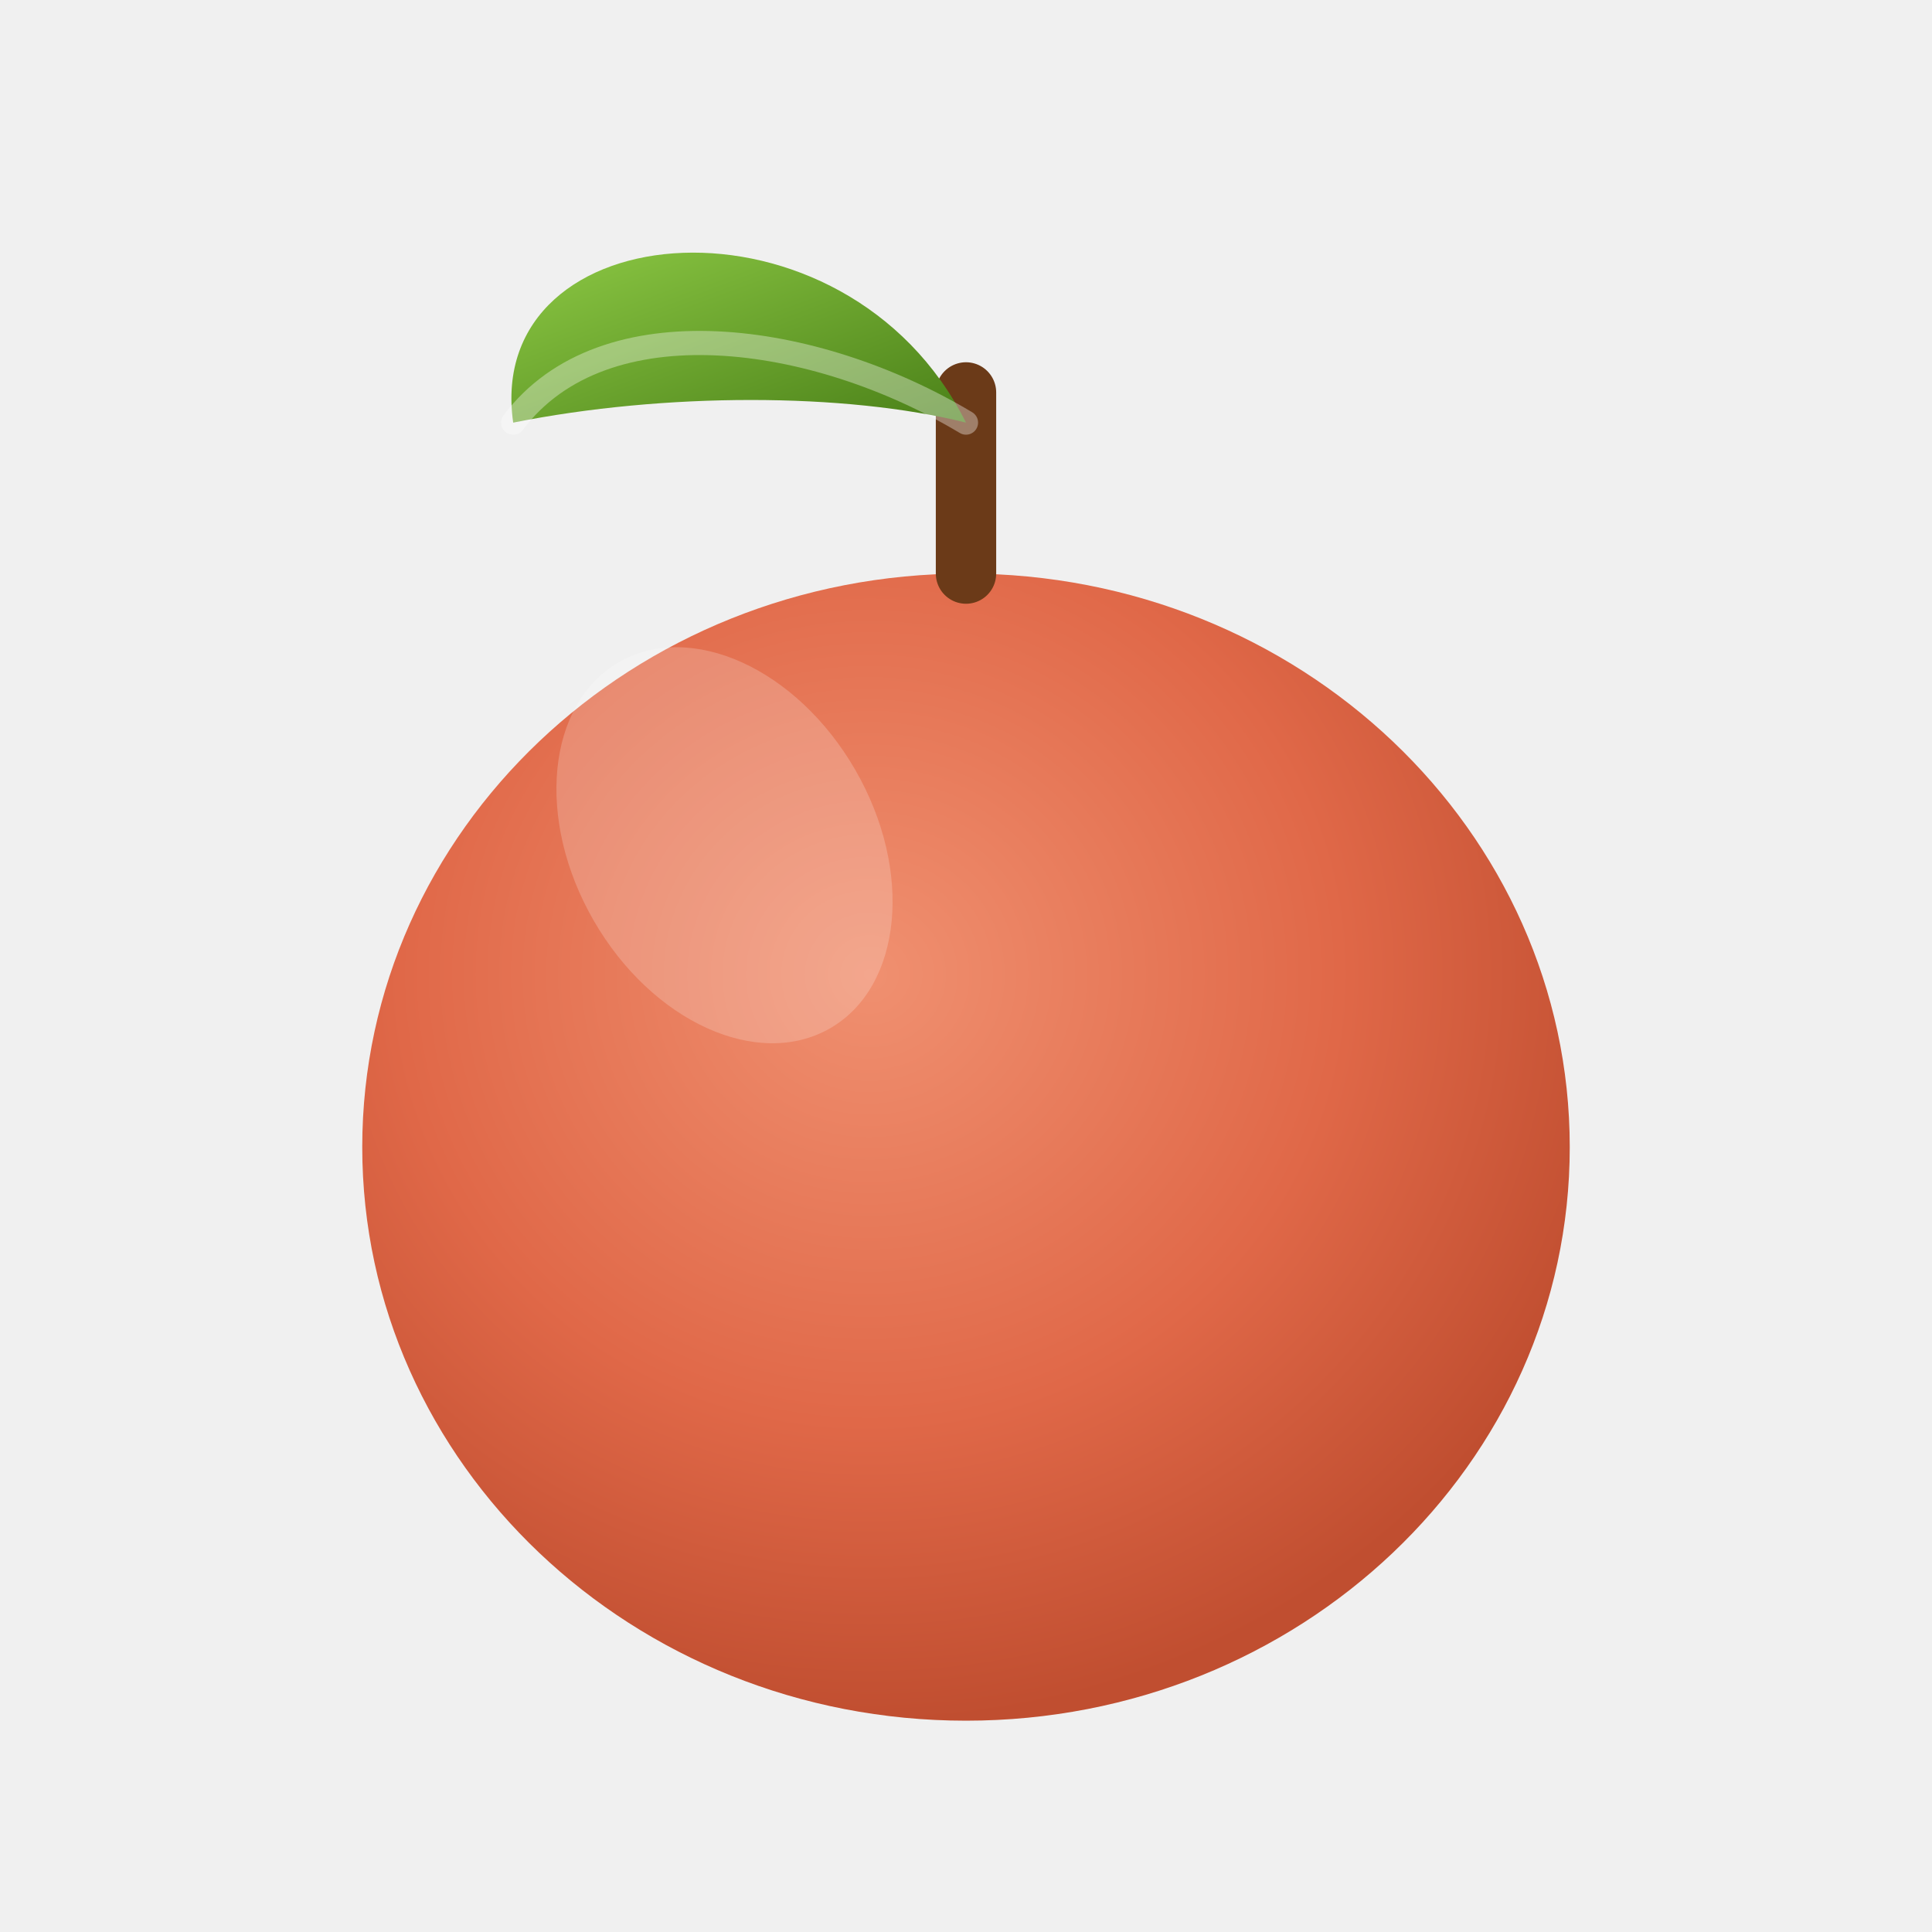
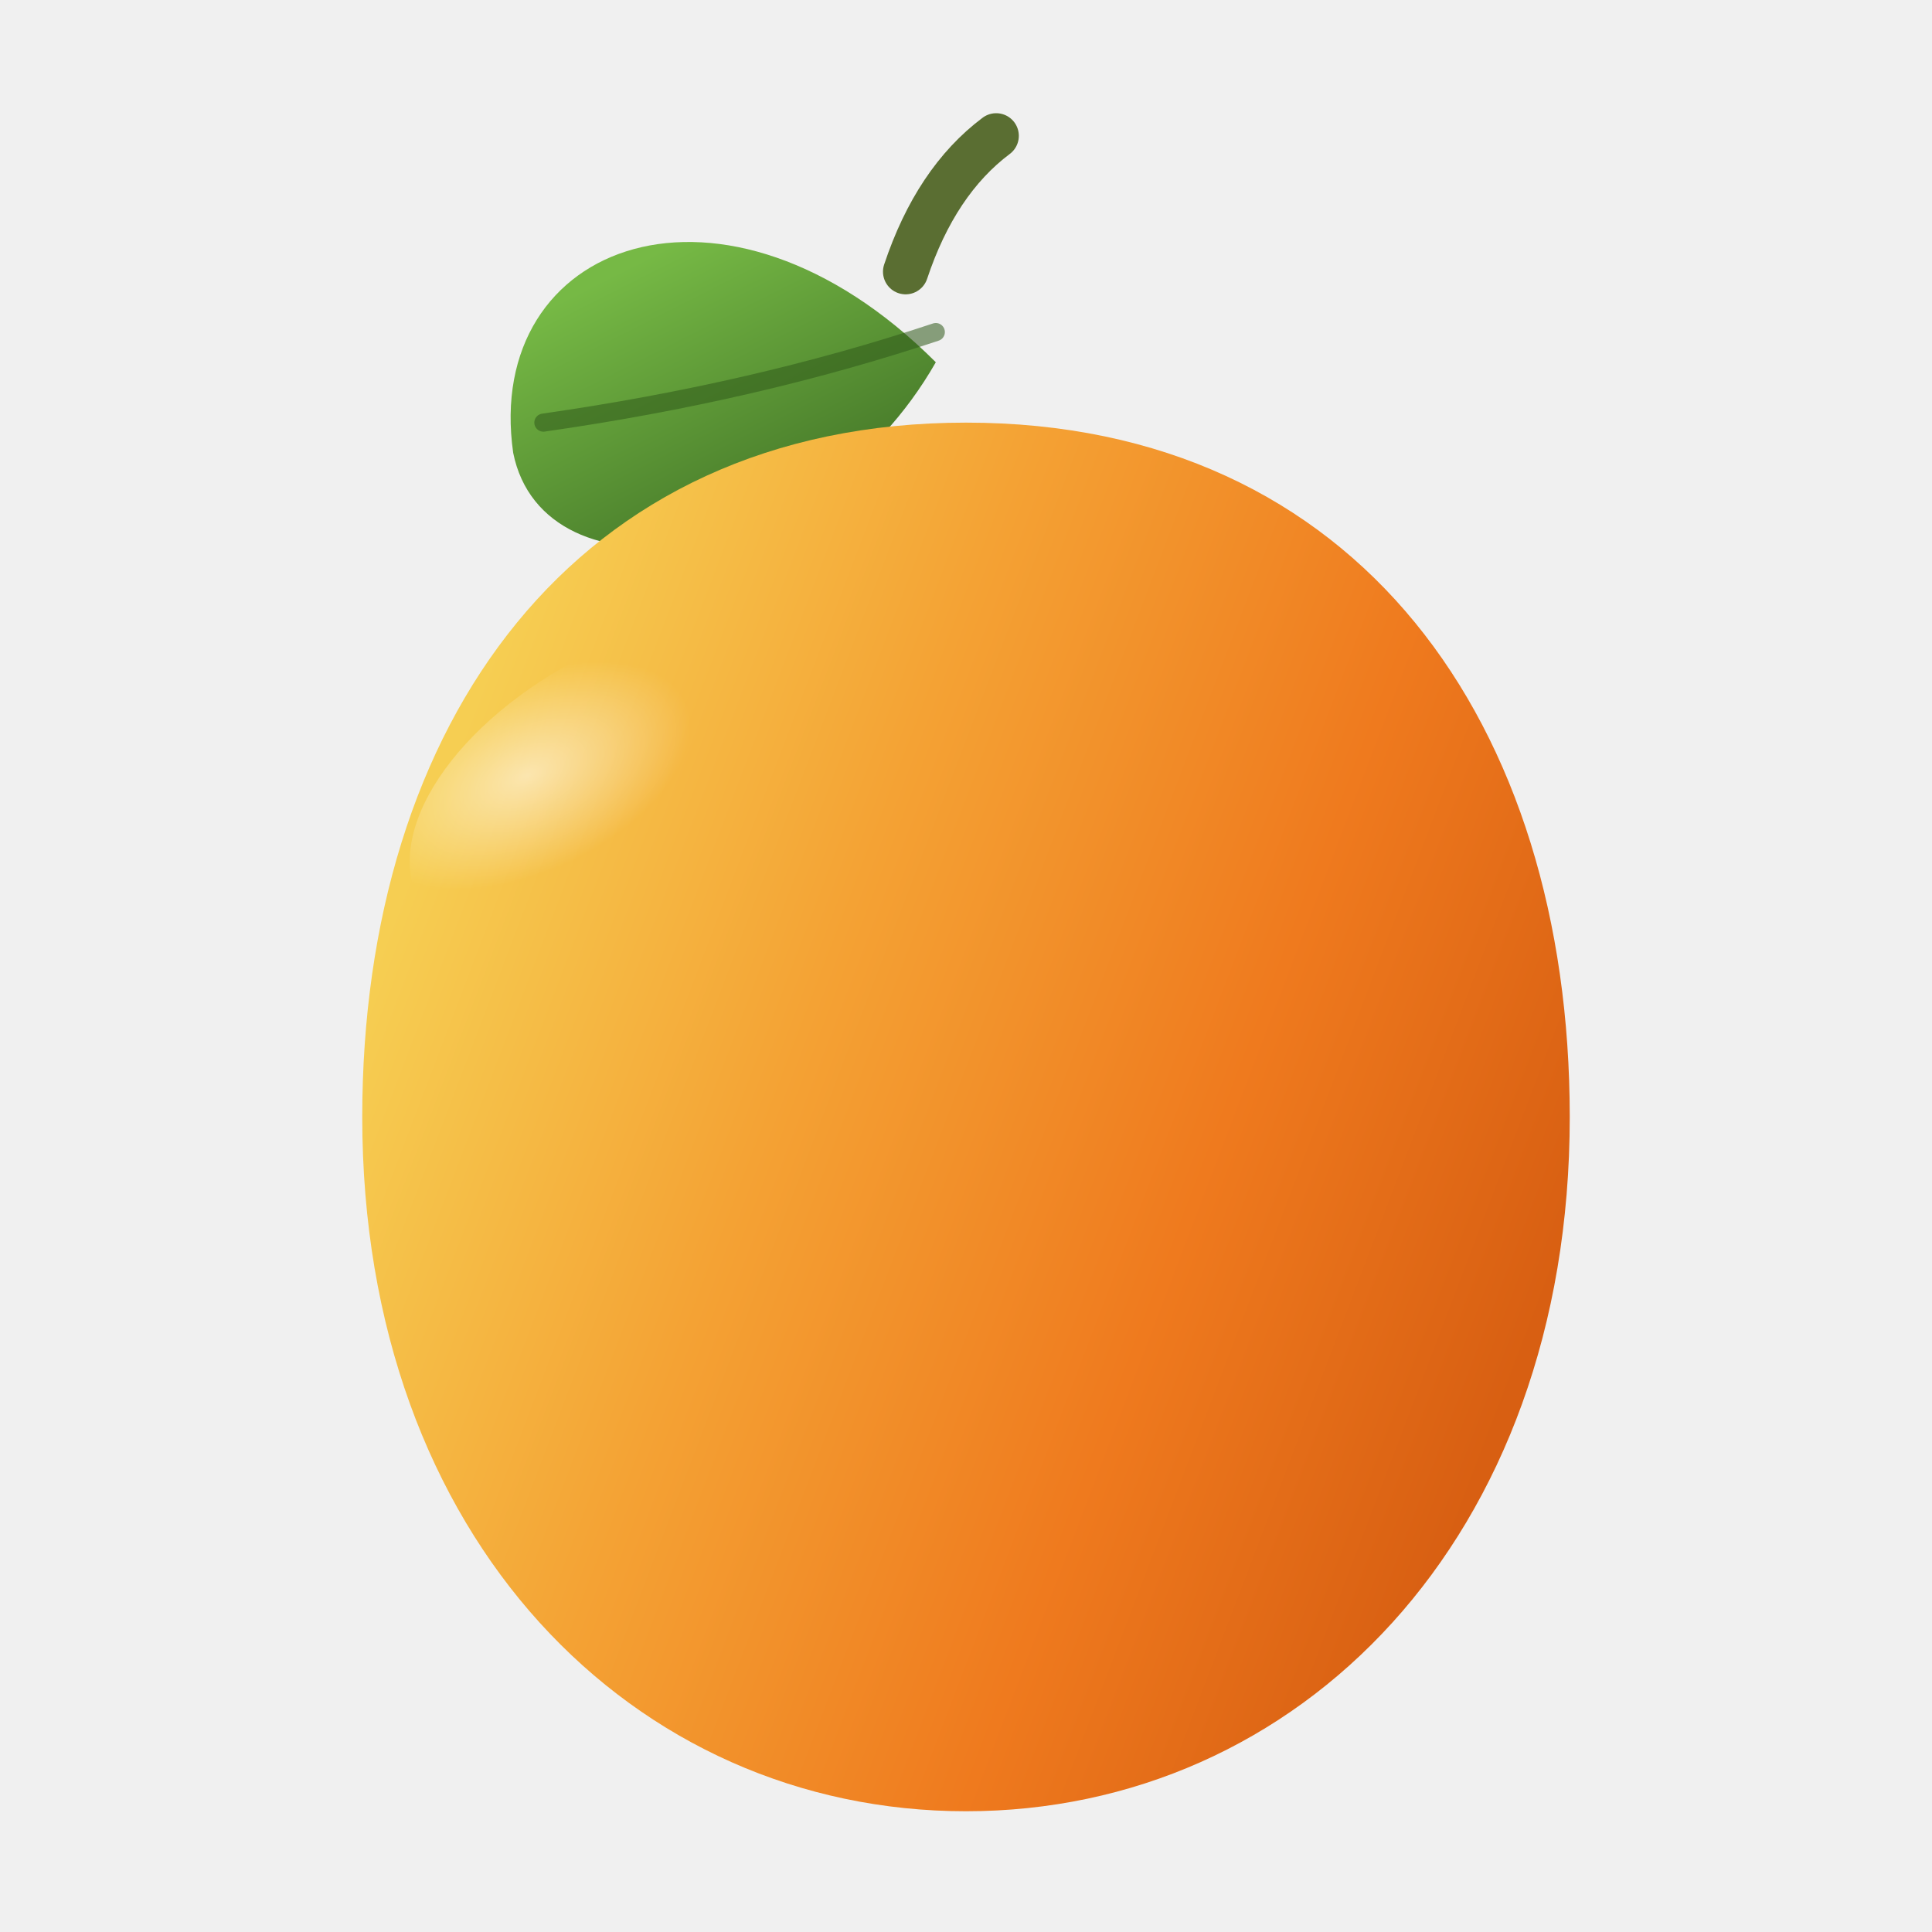
- <svg xmlns="http://www.w3.org/2000/svg" viewBox="0 0 64 64">
+ <svg xmlns="http://www.w3.org/2000/svg" viewBox="0 0 64 64" width="64" height="64">
  <defs>
-     <radialGradient id="gf" cx="42%" cy="35%" r="65%">
-       <stop offset="0%" stop-color="#F09070" />
-       <stop offset="60%" stop-color="#E06848" />
-       <stop offset="100%" stop-color="#C04E30" />
+     <linearGradient id="fruit" x1="5%" y1="30%" x2="95%" y2="70%">
+       <stop offset="0%" stop-color="#F6CE52" />
+       <stop offset="35%" stop-color="#F4A234" />
+       <stop offset="70%" stop-color="#EF7A1E" />
+       <stop offset="100%" stop-color="#D85F12" />
+     </linearGradient>
+     <radialGradient id="shine" cx="28%" cy="28%" r="32%">
+       <stop offset="0%" stop-color="#FFFFFF" stop-opacity="0.55" />
+       <stop offset="100%" stop-color="#FFFFFF" stop-opacity="0" />
    </radialGradient>
-     <linearGradient id="gl" x1="0%" y1="0%" x2="100%" y2="100%">
-       <stop offset="0%" stop-color="#8CC844" />
-       <stop offset="100%" stop-color="#4A8018" />
+     <linearGradient id="leaf" x1="25%" y1="10%" x2="85%" y2="95%">
+       <stop offset="0%" stop-color="#76B945" />
+       <stop offset="100%" stop-color="#3D6D24" />
    </linearGradient>
  </defs>
-   <ellipse cx="32" cy="38" rx="20" ry="19" fill="url(#gf)" />
-   <ellipse cx="24" cy="28" rx="5" ry="7" fill="#fff" fill-opacity="0.20" transform="rotate(-30 24 28)" />
-   <path d="M 32 19 Q 32 15 32 13" stroke="#6B3A18" stroke-width="2" stroke-linecap="round" fill="none" />
-   <path d="M 32 14 C 28 6, 16 7, 17 14 C 22 13, 28 13, 32 14 Z" fill="url(#gl)" />
-   <path d="M 32 14 C 27 11, 20 10, 17 14" stroke="#fff" stroke-opacity="0.35" stroke-width="0.8" stroke-linecap="round" fill="none" />
+   <path d="M 30 9 Q 31 6, 33 4.5" stroke="#5A6E32" stroke-width="1.5" fill="none" stroke-linecap="round" />
+   <path d="M 31 12 C 24 5, 16 8, 17 15 C 18 20, 27 19, 31 12 Z" fill="url(#leaf)" />
+   <path d="M 18 14 Q 25 13, 31 11" stroke="#2F5A1A" stroke-width="0.6" fill="none" stroke-linecap="round" opacity="0.55" />
+   <path d="M 32 14 C 19 14, 12 24, 12 37 C 12 51, 21 60, 32 60 C 43 60, 52 51, 52 37 C 52 24, 45 14, 32 14 Z" fill="url(#fruit)" />
+   <ellipse cx="22" cy="26" rx="9" ry="5" fill="url(#shine)" transform="rotate(-25 22 26)" />
</svg>
